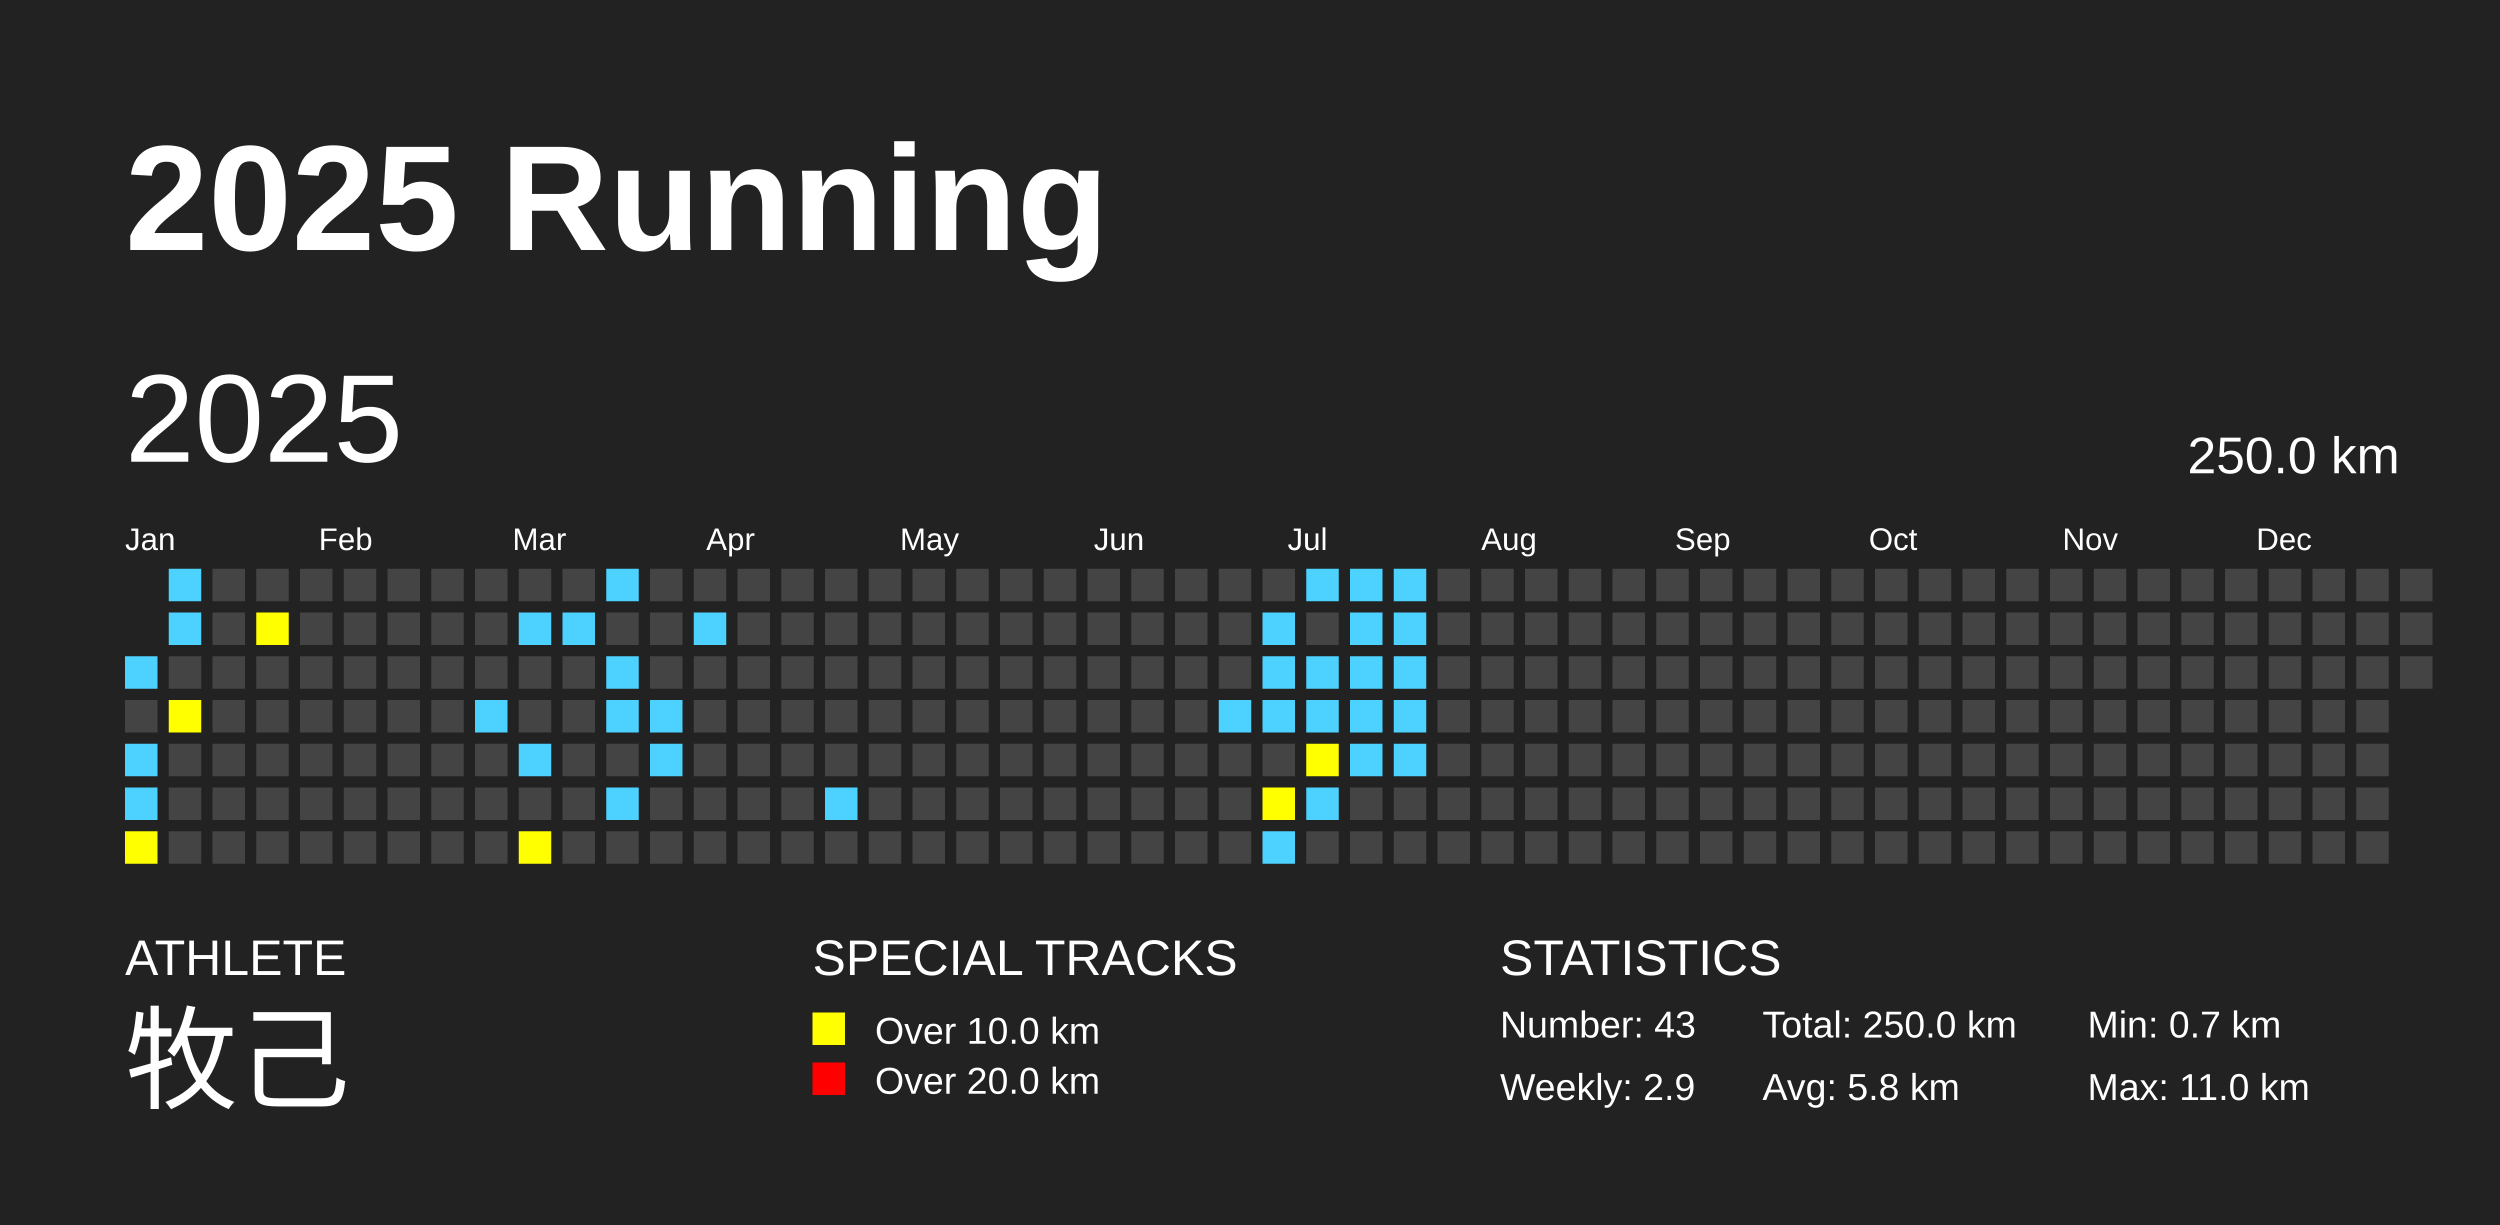
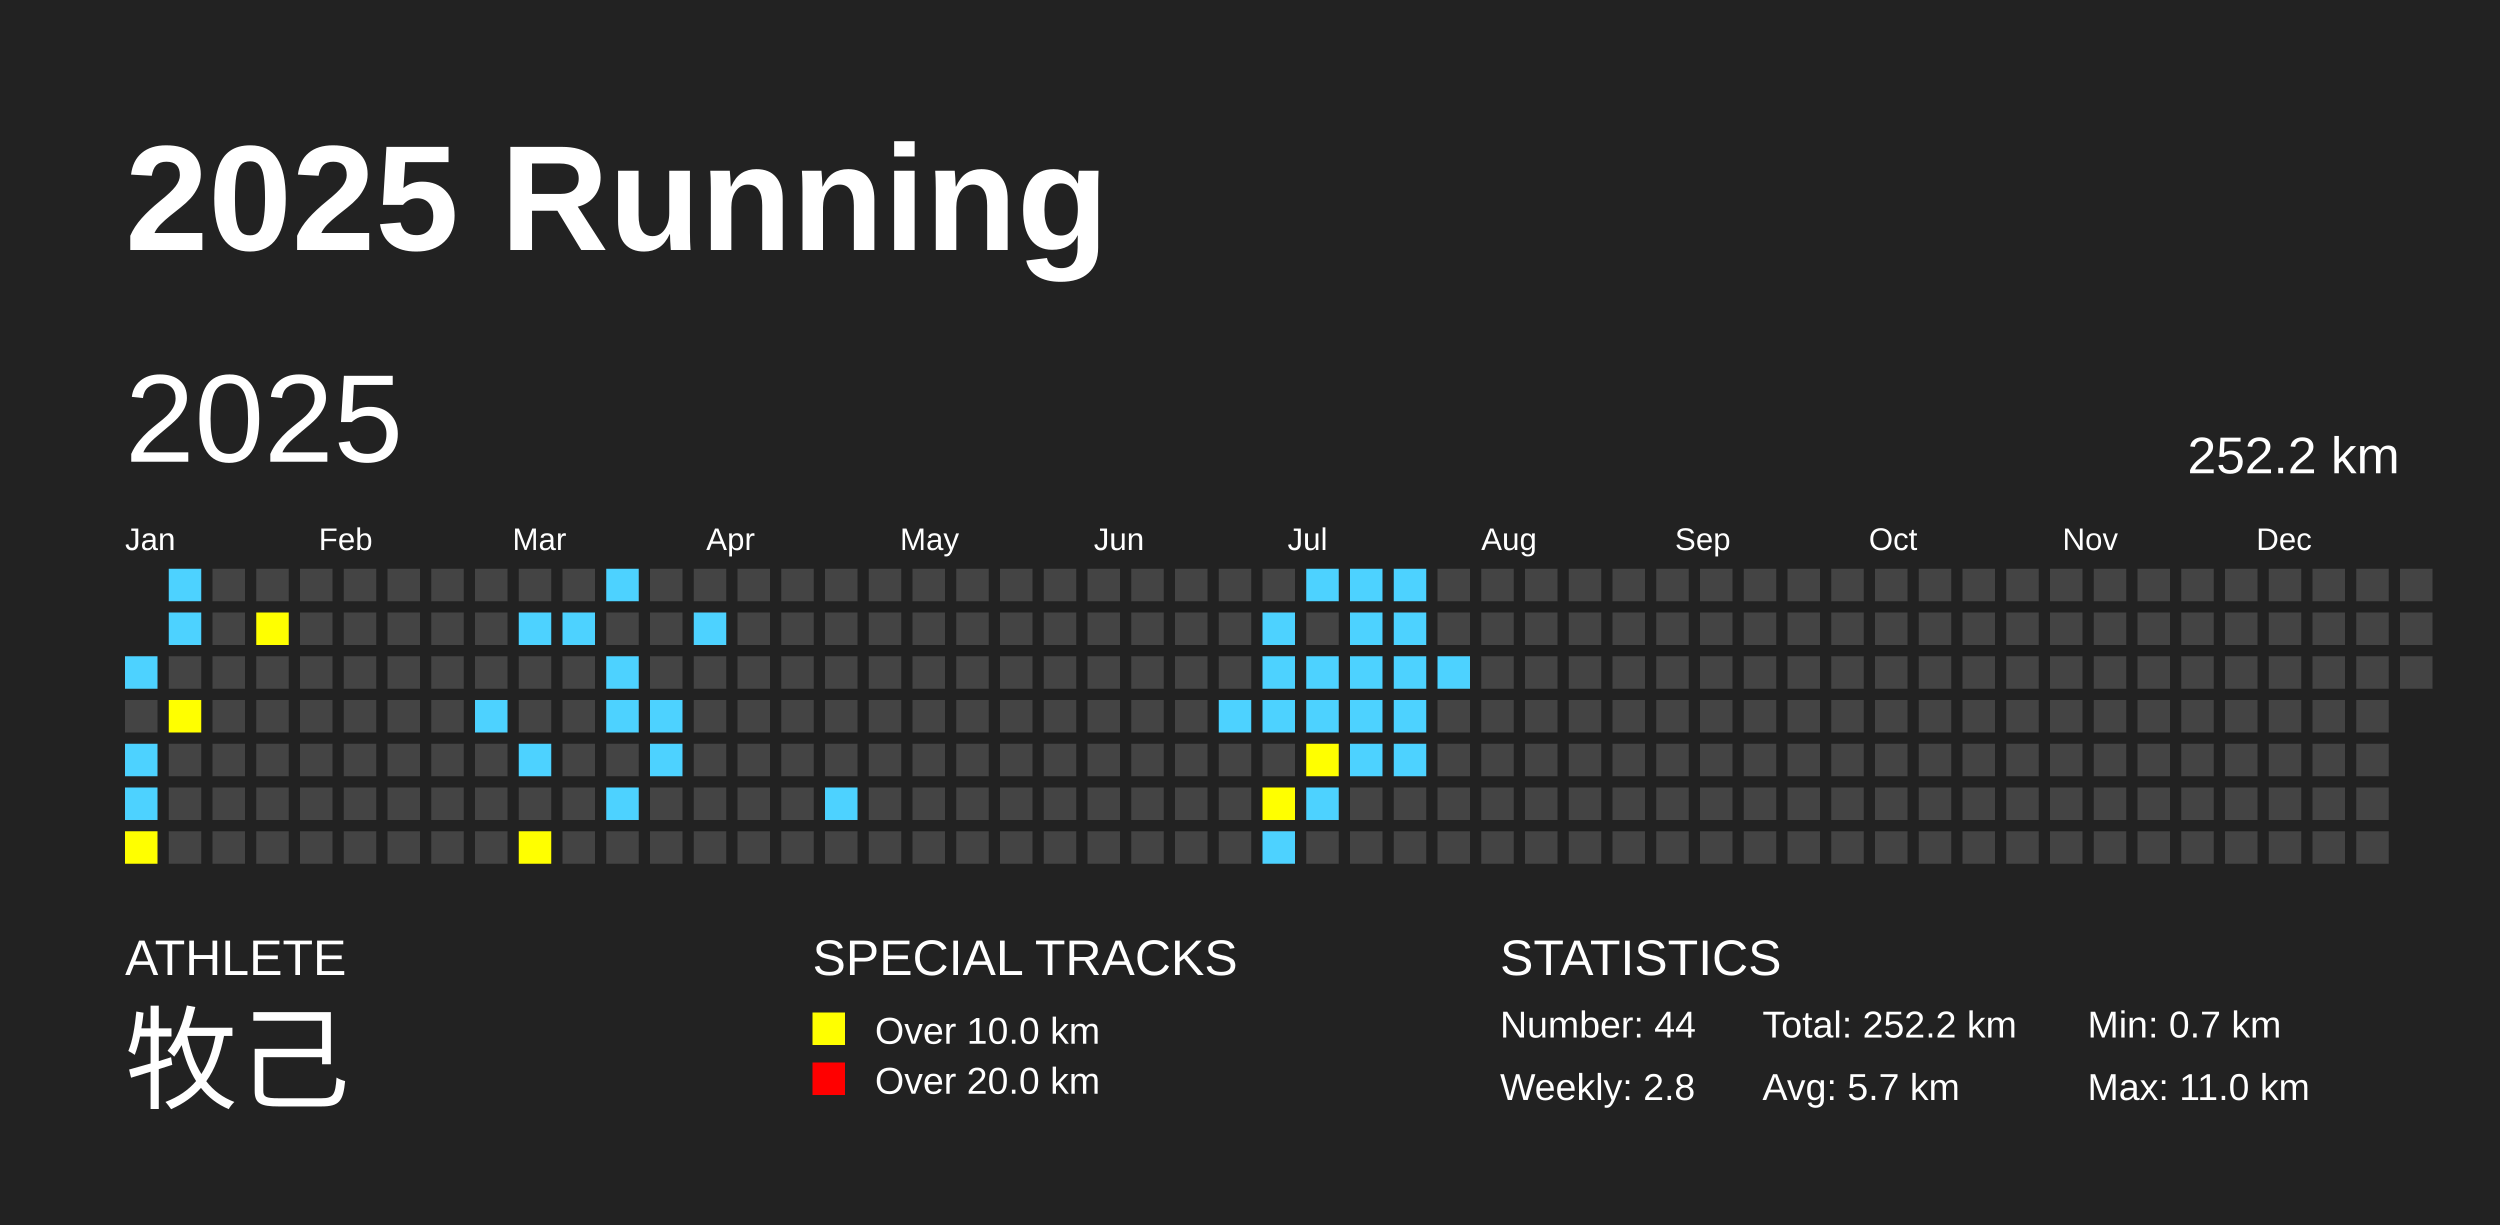
<svg xmlns="http://www.w3.org/2000/svg" baseProfile="full" height="98mm" version="1.1" viewBox="0,0,200,98" width="200mm">
  <defs />
  <rect fill="#222222" height="98" width="200" x="0" y="0" />
  <text fill="#FFFFFF" style="font-size:12px; font-family:Arial; font-weight:bold;" x="10" y="20">2025 Running</text>
  <text fill="#FFFFFF" style="font-size:4px; font-family:Arial" x="10" y="78">ATHLETE</text>
  <text fill="#FFFFFF" style="font-size:9px; font-family:Arial" x="10" y="88">牧己</text>
  <text fill="#FFFFFF" style="font-size:4px; font-family:Arial" x="65" y="78">SPECIAL TRACKS</text>
  <rect fill="yellow" height="2.6" width="2.6" x="65" y="81" />
  <text fill="#FFFFFF" style="font-size:3px; font-family:Arial" x="70" y="83.5">Over 10.0 km</text>
  <rect fill="red" height="2.6" width="2.6" x="65" y="85" />
  <text fill="#FFFFFF" style="font-size:3px; font-family:Arial" x="70" y="87.5">Over 20.0 km</text>
  <text fill="#FFFFFF" style="font-size:4px; font-family:Arial" x="120" y="78">STATISTICS</text>
-   <text fill="#FFFFFF" style="font-size:3px; font-family:Arial" x="120" y="83">Number: 43</text>
-   <text fill="#FFFFFF" style="font-size:3px; font-family:Arial" x="120" y="88">Weekly: 2.9</text>
-   <text fill="#FFFFFF" style="font-size:3px; font-family:Arial" x="141" y="83">Total: 250.0 km</text>
-   <text fill="#FFFFFF" style="font-size:3px; font-family:Arial" x="141" y="88">Avg: 5.8 km</text>
+   <text fill="#FFFFFF" style="font-size:3px; font-family:Arial" x="120" y="83">Number: 44</text>
+   <text fill="#FFFFFF" style="font-size:3px; font-family:Arial" x="120" y="88">Weekly: 2.8</text>
+   <text fill="#FFFFFF" style="font-size:3px; font-family:Arial" x="141" y="83">Total: 252.2 km</text>
+   <text fill="#FFFFFF" style="font-size:3px; font-family:Arial" x="141" y="88">Avg: 5.7 km</text>
  <text fill="#FFFFFF" style="font-size:3px; font-family:Arial" x="167" y="83">Min: 0.7 km</text>
  <text fill="#FFFFFF" style="font-size:3px; font-family:Arial" x="167" y="88">Max: 11.0 km</text>
  <text dominant-baseline="hanging" fill="#FFFFFF" style="font-size:10.0px; font-family:Arial;" x="10" y="30">2025</text>
-   <text dominant-baseline="hanging" fill="#FFFFFF" style="font-size:4.125px; font-family:Arial;" x="175" y="35">250.0 km</text>
+   <text dominant-baseline="hanging" fill="#FFFFFF" style="font-size:4.125px; font-family:Arial;" x="175" y="35">252.2 km</text>
  <text fill="#FFFFFF" style="font-size:2.5px; font-family:Arial" x="10.0" y="44">Jan</text>
  <text fill="#FFFFFF" style="font-size:2.5px; font-family:Arial" x="25.5" y="44">Feb</text>
  <text fill="#FFFFFF" style="font-size:2.5px; font-family:Arial" x="41.0" y="44">Mar</text>
  <text fill="#FFFFFF" style="font-size:2.5px; font-family:Arial" x="56.5" y="44">Apr</text>
  <text fill="#FFFFFF" style="font-size:2.5px; font-family:Arial" x="72.0" y="44">May</text>
  <text fill="#FFFFFF" style="font-size:2.5px; font-family:Arial" x="87.5" y="44">Jun</text>
  <text fill="#FFFFFF" style="font-size:2.5px; font-family:Arial" x="103.0" y="44">Jul</text>
  <text fill="#FFFFFF" style="font-size:2.5px; font-family:Arial" x="118.5" y="44">Aug</text>
  <text fill="#FFFFFF" style="font-size:2.5px; font-family:Arial" x="134.0" y="44">Sep</text>
  <text fill="#FFFFFF" style="font-size:2.5px; font-family:Arial" x="149.5" y="44">Oct</text>
  <text fill="#FFFFFF" style="font-size:2.5px; font-family:Arial" x="165.0" y="44">Nov</text>
  <text fill="#FFFFFF" style="font-size:2.5px; font-family:Arial" x="180.5" y="44">Dec</text>
  <rect fill="#4DD2FF" height="2.6" width="2.6" x="10.0" y="52.5" />
  <rect fill="#444444" height="2.6" width="2.6" x="10.0" y="56.0" />
  <rect fill="#4DD2FF" height="2.6" width="2.6" x="10.0" y="59.5" />
  <rect fill="#4DD2FF" height="2.6" width="2.6" x="10.0" y="63.0" />
  <rect fill="yellow" height="2.6" width="2.6" x="10.0" y="66.5" />
  <rect fill="#4DD2FF" height="2.6" width="2.6" x="13.5" y="45.5" />
  <rect fill="#4DD2FF" height="2.6" width="2.6" x="13.5" y="49.0" />
  <rect fill="#444444" height="2.6" width="2.6" x="13.5" y="52.5" />
  <rect fill="yellow" height="2.6" width="2.6" x="13.5" y="56.0" />
  <rect fill="#444444" height="2.6" width="2.6" x="13.5" y="59.5" />
  <rect fill="#444444" height="2.6" width="2.6" x="13.5" y="63.0" />
  <rect fill="#444444" height="2.6" width="2.6" x="13.5" y="66.5" />
  <rect fill="#444444" height="2.6" width="2.6" x="17.0" y="45.5" />
  <rect fill="#444444" height="2.6" width="2.6" x="17.0" y="49.0" />
  <rect fill="#444444" height="2.6" width="2.6" x="17.0" y="52.5" />
  <rect fill="#444444" height="2.6" width="2.6" x="17.0" y="56.0" />
  <rect fill="#444444" height="2.6" width="2.6" x="17.0" y="59.5" />
  <rect fill="#444444" height="2.6" width="2.6" x="17.0" y="63.0" />
  <rect fill="#444444" height="2.6" width="2.6" x="17.0" y="66.5" />
  <rect fill="#444444" height="2.6" width="2.6" x="20.5" y="45.5" />
  <rect fill="yellow" height="2.6" width="2.6" x="20.5" y="49.0" />
  <rect fill="#444444" height="2.6" width="2.6" x="20.5" y="52.5" />
  <rect fill="#444444" height="2.6" width="2.6" x="20.5" y="56.0" />
  <rect fill="#444444" height="2.6" width="2.6" x="20.5" y="59.5" />
  <rect fill="#444444" height="2.6" width="2.6" x="20.5" y="63.0" />
  <rect fill="#444444" height="2.6" width="2.6" x="20.5" y="66.5" />
  <rect fill="#444444" height="2.6" width="2.6" x="24.0" y="45.5" />
  <rect fill="#444444" height="2.6" width="2.6" x="24.0" y="49.0" />
  <rect fill="#444444" height="2.6" width="2.6" x="24.0" y="52.5" />
  <rect fill="#444444" height="2.6" width="2.6" x="24.0" y="56.0" />
  <rect fill="#444444" height="2.6" width="2.6" x="24.0" y="59.5" />
  <rect fill="#444444" height="2.6" width="2.6" x="24.0" y="63.0" />
  <rect fill="#444444" height="2.6" width="2.6" x="24.0" y="66.5" />
  <rect fill="#444444" height="2.6" width="2.6" x="27.5" y="45.5" />
  <rect fill="#444444" height="2.6" width="2.6" x="27.5" y="49.0" />
  <rect fill="#444444" height="2.6" width="2.6" x="27.5" y="52.5" />
  <rect fill="#444444" height="2.6" width="2.6" x="27.5" y="56.0" />
  <rect fill="#444444" height="2.6" width="2.6" x="27.5" y="59.5" />
  <rect fill="#444444" height="2.6" width="2.6" x="27.5" y="63.0" />
  <rect fill="#444444" height="2.6" width="2.6" x="27.5" y="66.5" />
  <rect fill="#444444" height="2.6" width="2.6" x="31.0" y="45.5" />
  <rect fill="#444444" height="2.6" width="2.6" x="31.0" y="49.0" />
  <rect fill="#444444" height="2.6" width="2.6" x="31.0" y="52.5" />
  <rect fill="#444444" height="2.6" width="2.6" x="31.0" y="56.0" />
  <rect fill="#444444" height="2.6" width="2.6" x="31.0" y="59.5" />
  <rect fill="#444444" height="2.6" width="2.6" x="31.0" y="63.0" />
  <rect fill="#444444" height="2.6" width="2.6" x="31.0" y="66.5" />
  <rect fill="#444444" height="2.6" width="2.6" x="34.5" y="45.5" />
  <rect fill="#444444" height="2.6" width="2.6" x="34.5" y="49.0" />
  <rect fill="#444444" height="2.6" width="2.6" x="34.5" y="52.5" />
  <rect fill="#444444" height="2.6" width="2.6" x="34.5" y="56.0" />
  <rect fill="#444444" height="2.6" width="2.6" x="34.5" y="59.5" />
  <rect fill="#444444" height="2.6" width="2.6" x="34.5" y="63.0" />
  <rect fill="#444444" height="2.6" width="2.6" x="34.5" y="66.5" />
  <rect fill="#444444" height="2.6" width="2.6" x="38.0" y="45.5" />
  <rect fill="#444444" height="2.6" width="2.6" x="38.0" y="49.0" />
  <rect fill="#444444" height="2.6" width="2.6" x="38.0" y="52.5" />
  <rect fill="#4DD2FF" height="2.6" width="2.6" x="38.0" y="56.0" />
  <rect fill="#444444" height="2.6" width="2.6" x="38.0" y="59.5" />
  <rect fill="#444444" height="2.6" width="2.6" x="38.0" y="63.0" />
  <rect fill="#444444" height="2.6" width="2.6" x="38.0" y="66.5" />
  <rect fill="#444444" height="2.6" width="2.6" x="41.5" y="45.5" />
  <rect fill="#4DD2FF" height="2.6" width="2.6" x="41.5" y="49.0" />
  <rect fill="#444444" height="2.6" width="2.6" x="41.5" y="52.5" />
  <rect fill="#444444" height="2.6" width="2.6" x="41.5" y="56.0" />
  <rect fill="#4DD2FF" height="2.6" width="2.6" x="41.5" y="59.5" />
  <rect fill="#444444" height="2.6" width="2.6" x="41.5" y="63.0" />
  <rect fill="yellow" height="2.6" width="2.6" x="41.5" y="66.5" />
  <rect fill="#444444" height="2.6" width="2.6" x="45.0" y="45.5" />
  <rect fill="#4DD2FF" height="2.6" width="2.6" x="45.0" y="49.0" />
  <rect fill="#444444" height="2.6" width="2.6" x="45.0" y="52.5" />
  <rect fill="#444444" height="2.6" width="2.6" x="45.0" y="56.0" />
  <rect fill="#444444" height="2.6" width="2.6" x="45.0" y="59.5" />
  <rect fill="#444444" height="2.6" width="2.6" x="45.0" y="63.0" />
  <rect fill="#444444" height="2.6" width="2.6" x="45.0" y="66.5" />
  <rect fill="#4DD2FF" height="2.6" width="2.6" x="48.5" y="45.5" />
  <rect fill="#444444" height="2.6" width="2.6" x="48.5" y="49.0" />
  <rect fill="#4DD2FF" height="2.6" width="2.6" x="48.5" y="52.5" />
  <rect fill="#4DD2FF" height="2.6" width="2.6" x="48.5" y="56.0" />
  <rect fill="#444444" height="2.6" width="2.6" x="48.5" y="59.5" />
  <rect fill="#4DD2FF" height="2.6" width="2.6" x="48.5" y="63.0" />
  <rect fill="#444444" height="2.6" width="2.6" x="48.5" y="66.5" />
  <rect fill="#444444" height="2.6" width="2.6" x="52.0" y="45.5" />
  <rect fill="#444444" height="2.6" width="2.6" x="52.0" y="49.0" />
  <rect fill="#444444" height="2.6" width="2.6" x="52.0" y="52.5" />
  <rect fill="#4DD2FF" height="2.6" width="2.6" x="52.0" y="56.0" />
  <rect fill="#4DD2FF" height="2.6" width="2.6" x="52.0" y="59.5" />
  <rect fill="#444444" height="2.6" width="2.6" x="52.0" y="63.0" />
  <rect fill="#444444" height="2.6" width="2.6" x="52.0" y="66.5" />
  <rect fill="#444444" height="2.6" width="2.6" x="55.5" y="45.5" />
  <rect fill="#4DD2FF" height="2.6" width="2.6" x="55.5" y="49.0" />
  <rect fill="#444444" height="2.6" width="2.6" x="55.5" y="52.5" />
  <rect fill="#444444" height="2.6" width="2.6" x="55.5" y="56.0" />
  <rect fill="#444444" height="2.6" width="2.6" x="55.5" y="59.5" />
  <rect fill="#444444" height="2.6" width="2.6" x="55.5" y="63.0" />
  <rect fill="#444444" height="2.6" width="2.6" x="55.5" y="66.5" />
  <rect fill="#444444" height="2.6" width="2.6" x="59.0" y="45.5" />
  <rect fill="#444444" height="2.6" width="2.6" x="59.0" y="49.0" />
  <rect fill="#444444" height="2.6" width="2.6" x="59.0" y="52.5" />
  <rect fill="#444444" height="2.6" width="2.6" x="59.0" y="56.0" />
  <rect fill="#444444" height="2.6" width="2.6" x="59.0" y="59.5" />
  <rect fill="#444444" height="2.6" width="2.6" x="59.0" y="63.0" />
  <rect fill="#444444" height="2.6" width="2.6" x="59.0" y="66.5" />
  <rect fill="#444444" height="2.6" width="2.6" x="62.5" y="45.5" />
  <rect fill="#444444" height="2.6" width="2.6" x="62.5" y="49.0" />
  <rect fill="#444444" height="2.6" width="2.6" x="62.5" y="52.5" />
  <rect fill="#444444" height="2.6" width="2.6" x="62.5" y="56.0" />
  <rect fill="#444444" height="2.6" width="2.6" x="62.5" y="59.5" />
  <rect fill="#444444" height="2.6" width="2.6" x="62.5" y="63.0" />
  <rect fill="#444444" height="2.6" width="2.6" x="62.5" y="66.5" />
  <rect fill="#444444" height="2.6" width="2.6" x="66.0" y="45.5" />
  <rect fill="#444444" height="2.6" width="2.6" x="66.0" y="49.0" />
  <rect fill="#444444" height="2.6" width="2.6" x="66.0" y="52.5" />
  <rect fill="#444444" height="2.6" width="2.6" x="66.0" y="56.0" />
  <rect fill="#444444" height="2.6" width="2.6" x="66.0" y="59.5" />
  <rect fill="#4DD2FF" height="2.6" width="2.6" x="66.0" y="63.0" />
  <rect fill="#444444" height="2.6" width="2.6" x="66.0" y="66.5" />
  <rect fill="#444444" height="2.6" width="2.6" x="69.5" y="45.5" />
  <rect fill="#444444" height="2.6" width="2.6" x="69.5" y="49.0" />
  <rect fill="#444444" height="2.6" width="2.6" x="69.5" y="52.5" />
  <rect fill="#444444" height="2.6" width="2.6" x="69.5" y="56.0" />
  <rect fill="#444444" height="2.6" width="2.6" x="69.5" y="59.5" />
  <rect fill="#444444" height="2.6" width="2.6" x="69.5" y="63.0" />
  <rect fill="#444444" height="2.6" width="2.6" x="69.5" y="66.5" />
  <rect fill="#444444" height="2.6" width="2.6" x="73.0" y="45.5" />
  <rect fill="#444444" height="2.6" width="2.6" x="73.0" y="49.0" />
  <rect fill="#444444" height="2.6" width="2.6" x="73.0" y="52.5" />
  <rect fill="#444444" height="2.6" width="2.6" x="73.0" y="56.0" />
  <rect fill="#444444" height="2.6" width="2.6" x="73.0" y="59.5" />
  <rect fill="#444444" height="2.6" width="2.6" x="73.0" y="63.0" />
  <rect fill="#444444" height="2.6" width="2.6" x="73.0" y="66.5" />
  <rect fill="#444444" height="2.6" width="2.6" x="76.5" y="45.5" />
  <rect fill="#444444" height="2.6" width="2.6" x="76.5" y="49.0" />
  <rect fill="#444444" height="2.6" width="2.6" x="76.5" y="52.5" />
  <rect fill="#444444" height="2.6" width="2.6" x="76.5" y="56.0" />
  <rect fill="#444444" height="2.6" width="2.6" x="76.5" y="59.5" />
  <rect fill="#444444" height="2.6" width="2.6" x="76.5" y="63.0" />
  <rect fill="#444444" height="2.6" width="2.6" x="76.5" y="66.5" />
  <rect fill="#444444" height="2.6" width="2.6" x="80.0" y="45.5" />
  <rect fill="#444444" height="2.6" width="2.6" x="80.0" y="49.0" />
  <rect fill="#444444" height="2.6" width="2.6" x="80.0" y="52.5" />
  <rect fill="#444444" height="2.6" width="2.6" x="80.0" y="56.0" />
  <rect fill="#444444" height="2.6" width="2.6" x="80.0" y="59.5" />
  <rect fill="#444444" height="2.6" width="2.6" x="80.0" y="63.0" />
  <rect fill="#444444" height="2.6" width="2.6" x="80.0" y="66.5" />
  <rect fill="#444444" height="2.6" width="2.6" x="83.5" y="45.5" />
  <rect fill="#444444" height="2.6" width="2.6" x="83.5" y="49.0" />
  <rect fill="#444444" height="2.6" width="2.6" x="83.5" y="52.5" />
  <rect fill="#444444" height="2.6" width="2.6" x="83.5" y="56.0" />
  <rect fill="#444444" height="2.6" width="2.6" x="83.5" y="59.5" />
  <rect fill="#444444" height="2.6" width="2.6" x="83.5" y="63.0" />
  <rect fill="#444444" height="2.6" width="2.6" x="83.5" y="66.5" />
  <rect fill="#444444" height="2.6" width="2.6" x="87.0" y="45.5" />
  <rect fill="#444444" height="2.6" width="2.6" x="87.0" y="49.0" />
  <rect fill="#444444" height="2.6" width="2.6" x="87.0" y="52.5" />
  <rect fill="#444444" height="2.6" width="2.6" x="87.0" y="56.0" />
  <rect fill="#444444" height="2.6" width="2.6" x="87.0" y="59.5" />
  <rect fill="#444444" height="2.6" width="2.6" x="87.0" y="63.0" />
  <rect fill="#444444" height="2.6" width="2.6" x="87.0" y="66.5" />
  <rect fill="#444444" height="2.6" width="2.6" x="90.5" y="45.5" />
  <rect fill="#444444" height="2.6" width="2.6" x="90.5" y="49.0" />
  <rect fill="#444444" height="2.6" width="2.6" x="90.5" y="52.5" />
  <rect fill="#444444" height="2.6" width="2.6" x="90.5" y="56.0" />
  <rect fill="#444444" height="2.6" width="2.6" x="90.5" y="59.5" />
  <rect fill="#444444" height="2.6" width="2.6" x="90.5" y="63.0" />
  <rect fill="#444444" height="2.6" width="2.6" x="90.5" y="66.5" />
  <rect fill="#444444" height="2.6" width="2.6" x="94.0" y="45.5" />
  <rect fill="#444444" height="2.6" width="2.6" x="94.0" y="49.0" />
  <rect fill="#444444" height="2.6" width="2.6" x="94.0" y="52.5" />
  <rect fill="#444444" height="2.6" width="2.6" x="94.0" y="56.0" />
  <rect fill="#444444" height="2.6" width="2.6" x="94.0" y="59.5" />
  <rect fill="#444444" height="2.6" width="2.6" x="94.0" y="63.0" />
  <rect fill="#444444" height="2.6" width="2.6" x="94.0" y="66.5" />
  <rect fill="#444444" height="2.6" width="2.6" x="97.5" y="45.5" />
  <rect fill="#444444" height="2.6" width="2.6" x="97.5" y="49.0" />
  <rect fill="#444444" height="2.6" width="2.6" x="97.5" y="52.5" />
  <rect fill="#4DD2FF" height="2.6" width="2.6" x="97.5" y="56.0" />
  <rect fill="#444444" height="2.6" width="2.6" x="97.5" y="59.5" />
  <rect fill="#444444" height="2.6" width="2.6" x="97.5" y="63.0" />
  <rect fill="#444444" height="2.6" width="2.6" x="97.5" y="66.5" />
  <rect fill="#444444" height="2.6" width="2.6" x="101.0" y="45.5" />
  <rect fill="#4DD2FF" height="2.6" width="2.6" x="101.0" y="49.0" />
  <rect fill="#4DD2FF" height="2.6" width="2.6" x="101.0" y="52.5" />
  <rect fill="#4DD2FF" height="2.6" width="2.6" x="101.0" y="56.0" />
  <rect fill="#444444" height="2.6" width="2.6" x="101.0" y="59.5" />
  <rect fill="yellow" height="2.6" width="2.6" x="101.0" y="63.0" />
  <rect fill="#4DD2FF" height="2.6" width="2.6" x="101.0" y="66.5" />
  <rect fill="#4DD2FF" height="2.6" width="2.6" x="104.5" y="45.5" />
  <rect fill="#444444" height="2.6" width="2.6" x="104.5" y="49.0" />
  <rect fill="#4DD2FF" height="2.6" width="2.6" x="104.5" y="52.5" />
  <rect fill="#4DD2FF" height="2.6" width="2.6" x="104.5" y="56.0" />
  <rect fill="yellow" height="2.6" width="2.6" x="104.5" y="59.5" />
  <rect fill="#4DD2FF" height="2.6" width="2.6" x="104.5" y="63.0" />
  <rect fill="#444444" height="2.6" width="2.6" x="104.5" y="66.5" />
  <rect fill="#4DD2FF" height="2.6" width="2.6" x="108.0" y="45.5" />
  <rect fill="#4DD2FF" height="2.6" width="2.6" x="108.0" y="49.0" />
  <rect fill="#4DD2FF" height="2.6" width="2.6" x="108.0" y="52.5" />
  <rect fill="#4DD2FF" height="2.6" width="2.6" x="108.0" y="56.0" />
  <rect fill="#4DD2FF" height="2.6" width="2.6" x="108.0" y="59.5" />
  <rect fill="#444444" height="2.6" width="2.6" x="108.0" y="63.0" />
  <rect fill="#444444" height="2.6" width="2.6" x="108.0" y="66.5" />
  <rect fill="#4DD2FF" height="2.6" width="2.6" x="111.5" y="45.5" />
  <rect fill="#4DD2FF" height="2.6" width="2.6" x="111.5" y="49.0" />
  <rect fill="#4DD2FF" height="2.6" width="2.6" x="111.5" y="52.5" />
  <rect fill="#4DD2FF" height="2.6" width="2.6" x="111.5" y="56.0" />
  <rect fill="#4DD2FF" height="2.6" width="2.6" x="111.5" y="59.5" />
  <rect fill="#444444" height="2.6" width="2.6" x="111.5" y="63.0" />
  <rect fill="#444444" height="2.6" width="2.6" x="111.5" y="66.5" />
  <rect fill="#444444" height="2.6" width="2.6" x="115.0" y="45.5" />
  <rect fill="#444444" height="2.6" width="2.6" x="115.0" y="49.0" />
-   <rect fill="#444444" height="2.6" width="2.6" x="115.0" y="52.5" />
+   <rect fill="#4DD2FF" height="2.6" width="2.6" x="115.0" y="52.5" />
  <rect fill="#444444" height="2.6" width="2.6" x="115.0" y="56.0" />
  <rect fill="#444444" height="2.6" width="2.6" x="115.0" y="59.5" />
  <rect fill="#444444" height="2.6" width="2.6" x="115.0" y="63.0" />
  <rect fill="#444444" height="2.6" width="2.6" x="115.0" y="66.5" />
  <rect fill="#444444" height="2.6" width="2.6" x="118.5" y="45.5" />
  <rect fill="#444444" height="2.6" width="2.6" x="118.5" y="49.0" />
  <rect fill="#444444" height="2.6" width="2.6" x="118.5" y="52.5" />
  <rect fill="#444444" height="2.6" width="2.6" x="118.5" y="56.0" />
  <rect fill="#444444" height="2.6" width="2.6" x="118.5" y="59.5" />
  <rect fill="#444444" height="2.6" width="2.6" x="118.5" y="63.0" />
  <rect fill="#444444" height="2.6" width="2.6" x="118.5" y="66.5" />
  <rect fill="#444444" height="2.6" width="2.6" x="122.0" y="45.5" />
  <rect fill="#444444" height="2.6" width="2.6" x="122.0" y="49.0" />
  <rect fill="#444444" height="2.6" width="2.6" x="122.0" y="52.5" />
  <rect fill="#444444" height="2.6" width="2.6" x="122.0" y="56.0" />
  <rect fill="#444444" height="2.6" width="2.6" x="122.0" y="59.5" />
  <rect fill="#444444" height="2.6" width="2.6" x="122.0" y="63.0" />
  <rect fill="#444444" height="2.6" width="2.6" x="122.0" y="66.5" />
  <rect fill="#444444" height="2.6" width="2.6" x="125.5" y="45.5" />
  <rect fill="#444444" height="2.6" width="2.6" x="125.5" y="49.0" />
  <rect fill="#444444" height="2.6" width="2.6" x="125.5" y="52.5" />
  <rect fill="#444444" height="2.6" width="2.6" x="125.5" y="56.0" />
  <rect fill="#444444" height="2.6" width="2.6" x="125.5" y="59.5" />
  <rect fill="#444444" height="2.6" width="2.6" x="125.5" y="63.0" />
  <rect fill="#444444" height="2.6" width="2.6" x="125.5" y="66.5" />
  <rect fill="#444444" height="2.6" width="2.6" x="129.0" y="45.5" />
  <rect fill="#444444" height="2.6" width="2.6" x="129.0" y="49.0" />
  <rect fill="#444444" height="2.6" width="2.6" x="129.0" y="52.5" />
  <rect fill="#444444" height="2.6" width="2.6" x="129.0" y="56.0" />
  <rect fill="#444444" height="2.6" width="2.6" x="129.0" y="59.5" />
  <rect fill="#444444" height="2.6" width="2.6" x="129.0" y="63.0" />
  <rect fill="#444444" height="2.6" width="2.6" x="129.0" y="66.5" />
  <rect fill="#444444" height="2.6" width="2.6" x="132.5" y="45.5" />
  <rect fill="#444444" height="2.6" width="2.6" x="132.5" y="49.0" />
  <rect fill="#444444" height="2.6" width="2.6" x="132.5" y="52.5" />
  <rect fill="#444444" height="2.6" width="2.6" x="132.5" y="56.0" />
  <rect fill="#444444" height="2.6" width="2.6" x="132.5" y="59.5" />
  <rect fill="#444444" height="2.6" width="2.6" x="132.5" y="63.0" />
  <rect fill="#444444" height="2.6" width="2.6" x="132.5" y="66.5" />
  <rect fill="#444444" height="2.6" width="2.6" x="136.0" y="45.5" />
  <rect fill="#444444" height="2.6" width="2.6" x="136.0" y="49.0" />
  <rect fill="#444444" height="2.6" width="2.6" x="136.0" y="52.5" />
  <rect fill="#444444" height="2.6" width="2.6" x="136.0" y="56.0" />
  <rect fill="#444444" height="2.6" width="2.6" x="136.0" y="59.5" />
  <rect fill="#444444" height="2.6" width="2.6" x="136.0" y="63.0" />
  <rect fill="#444444" height="2.6" width="2.6" x="136.0" y="66.5" />
  <rect fill="#444444" height="2.6" width="2.6" x="139.5" y="45.5" />
  <rect fill="#444444" height="2.6" width="2.6" x="139.5" y="49.0" />
  <rect fill="#444444" height="2.6" width="2.6" x="139.5" y="52.5" />
  <rect fill="#444444" height="2.6" width="2.6" x="139.5" y="56.0" />
  <rect fill="#444444" height="2.6" width="2.6" x="139.5" y="59.5" />
  <rect fill="#444444" height="2.6" width="2.6" x="139.5" y="63.0" />
  <rect fill="#444444" height="2.6" width="2.6" x="139.5" y="66.5" />
  <rect fill="#444444" height="2.6" width="2.6" x="143.0" y="45.5" />
  <rect fill="#444444" height="2.6" width="2.6" x="143.0" y="49.0" />
  <rect fill="#444444" height="2.6" width="2.6" x="143.0" y="52.5" />
  <rect fill="#444444" height="2.6" width="2.6" x="143.0" y="56.0" />
  <rect fill="#444444" height="2.6" width="2.6" x="143.0" y="59.5" />
  <rect fill="#444444" height="2.6" width="2.6" x="143.0" y="63.0" />
  <rect fill="#444444" height="2.6" width="2.6" x="143.0" y="66.5" />
  <rect fill="#444444" height="2.6" width="2.6" x="146.5" y="45.5" />
  <rect fill="#444444" height="2.6" width="2.6" x="146.5" y="49.0" />
  <rect fill="#444444" height="2.6" width="2.6" x="146.5" y="52.5" />
  <rect fill="#444444" height="2.6" width="2.6" x="146.5" y="56.0" />
  <rect fill="#444444" height="2.6" width="2.6" x="146.5" y="59.5" />
  <rect fill="#444444" height="2.6" width="2.6" x="146.5" y="63.0" />
  <rect fill="#444444" height="2.6" width="2.6" x="146.5" y="66.5" />
  <rect fill="#444444" height="2.6" width="2.6" x="150.0" y="45.5" />
  <rect fill="#444444" height="2.6" width="2.6" x="150.0" y="49.0" />
  <rect fill="#444444" height="2.6" width="2.6" x="150.0" y="52.5" />
  <rect fill="#444444" height="2.6" width="2.6" x="150.0" y="56.0" />
  <rect fill="#444444" height="2.6" width="2.6" x="150.0" y="59.5" />
  <rect fill="#444444" height="2.6" width="2.6" x="150.0" y="63.0" />
  <rect fill="#444444" height="2.6" width="2.6" x="150.0" y="66.5" />
  <rect fill="#444444" height="2.6" width="2.6" x="153.5" y="45.5" />
  <rect fill="#444444" height="2.6" width="2.6" x="153.5" y="49.0" />
  <rect fill="#444444" height="2.6" width="2.6" x="153.5" y="52.5" />
  <rect fill="#444444" height="2.6" width="2.6" x="153.5" y="56.0" />
  <rect fill="#444444" height="2.6" width="2.6" x="153.5" y="59.5" />
  <rect fill="#444444" height="2.6" width="2.6" x="153.5" y="63.0" />
  <rect fill="#444444" height="2.6" width="2.6" x="153.5" y="66.5" />
  <rect fill="#444444" height="2.6" width="2.6" x="157.0" y="45.5" />
  <rect fill="#444444" height="2.6" width="2.6" x="157.0" y="49.0" />
  <rect fill="#444444" height="2.6" width="2.6" x="157.0" y="52.5" />
  <rect fill="#444444" height="2.6" width="2.6" x="157.0" y="56.0" />
  <rect fill="#444444" height="2.6" width="2.6" x="157.0" y="59.5" />
  <rect fill="#444444" height="2.6" width="2.6" x="157.0" y="63.0" />
  <rect fill="#444444" height="2.6" width="2.6" x="157.0" y="66.5" />
  <rect fill="#444444" height="2.6" width="2.6" x="160.5" y="45.5" />
  <rect fill="#444444" height="2.6" width="2.6" x="160.5" y="49.0" />
  <rect fill="#444444" height="2.6" width="2.6" x="160.5" y="52.5" />
  <rect fill="#444444" height="2.6" width="2.6" x="160.5" y="56.0" />
  <rect fill="#444444" height="2.6" width="2.6" x="160.5" y="59.5" />
  <rect fill="#444444" height="2.6" width="2.6" x="160.5" y="63.0" />
  <rect fill="#444444" height="2.6" width="2.6" x="160.5" y="66.5" />
  <rect fill="#444444" height="2.6" width="2.6" x="164.0" y="45.5" />
  <rect fill="#444444" height="2.6" width="2.6" x="164.0" y="49.0" />
  <rect fill="#444444" height="2.6" width="2.6" x="164.0" y="52.5" />
  <rect fill="#444444" height="2.6" width="2.6" x="164.0" y="56.0" />
  <rect fill="#444444" height="2.6" width="2.6" x="164.0" y="59.5" />
  <rect fill="#444444" height="2.6" width="2.6" x="164.0" y="63.0" />
  <rect fill="#444444" height="2.6" width="2.6" x="164.0" y="66.5" />
  <rect fill="#444444" height="2.6" width="2.6" x="167.5" y="45.5" />
  <rect fill="#444444" height="2.6" width="2.6" x="167.5" y="49.0" />
  <rect fill="#444444" height="2.6" width="2.6" x="167.5" y="52.5" />
  <rect fill="#444444" height="2.6" width="2.6" x="167.5" y="56.0" />
  <rect fill="#444444" height="2.6" width="2.6" x="167.5" y="59.5" />
  <rect fill="#444444" height="2.6" width="2.6" x="167.5" y="63.0" />
  <rect fill="#444444" height="2.6" width="2.6" x="167.5" y="66.5" />
  <rect fill="#444444" height="2.6" width="2.6" x="171.0" y="45.5" />
  <rect fill="#444444" height="2.6" width="2.6" x="171.0" y="49.0" />
  <rect fill="#444444" height="2.6" width="2.6" x="171.0" y="52.5" />
  <rect fill="#444444" height="2.6" width="2.6" x="171.0" y="56.0" />
  <rect fill="#444444" height="2.6" width="2.6" x="171.0" y="59.5" />
  <rect fill="#444444" height="2.6" width="2.6" x="171.0" y="63.0" />
  <rect fill="#444444" height="2.6" width="2.6" x="171.0" y="66.5" />
  <rect fill="#444444" height="2.6" width="2.6" x="174.5" y="45.5" />
  <rect fill="#444444" height="2.6" width="2.6" x="174.5" y="49.0" />
  <rect fill="#444444" height="2.6" width="2.6" x="174.5" y="52.5" />
  <rect fill="#444444" height="2.6" width="2.6" x="174.5" y="56.0" />
  <rect fill="#444444" height="2.6" width="2.6" x="174.5" y="59.5" />
  <rect fill="#444444" height="2.6" width="2.6" x="174.5" y="63.0" />
  <rect fill="#444444" height="2.6" width="2.6" x="174.5" y="66.5" />
  <rect fill="#444444" height="2.6" width="2.6" x="178.0" y="45.5" />
  <rect fill="#444444" height="2.6" width="2.6" x="178.0" y="49.0" />
  <rect fill="#444444" height="2.6" width="2.6" x="178.0" y="52.5" />
  <rect fill="#444444" height="2.6" width="2.6" x="178.0" y="56.0" />
  <rect fill="#444444" height="2.6" width="2.6" x="178.0" y="59.5" />
  <rect fill="#444444" height="2.6" width="2.6" x="178.0" y="63.0" />
  <rect fill="#444444" height="2.6" width="2.6" x="178.0" y="66.5" />
  <rect fill="#444444" height="2.6" width="2.6" x="181.5" y="45.5" />
  <rect fill="#444444" height="2.6" width="2.6" x="181.5" y="49.0" />
  <rect fill="#444444" height="2.6" width="2.6" x="181.5" y="52.5" />
  <rect fill="#444444" height="2.6" width="2.6" x="181.5" y="56.0" />
  <rect fill="#444444" height="2.6" width="2.6" x="181.5" y="59.5" />
  <rect fill="#444444" height="2.6" width="2.6" x="181.5" y="63.0" />
  <rect fill="#444444" height="2.6" width="2.6" x="181.5" y="66.5" />
  <rect fill="#444444" height="2.6" width="2.6" x="185.0" y="45.5" />
  <rect fill="#444444" height="2.6" width="2.6" x="185.0" y="49.0" />
  <rect fill="#444444" height="2.6" width="2.6" x="185.0" y="52.5" />
  <rect fill="#444444" height="2.6" width="2.6" x="185.0" y="56.0" />
  <rect fill="#444444" height="2.6" width="2.6" x="185.0" y="59.5" />
  <rect fill="#444444" height="2.6" width="2.6" x="185.0" y="63.0" />
  <rect fill="#444444" height="2.6" width="2.6" x="185.0" y="66.5" />
  <rect fill="#444444" height="2.6" width="2.6" x="188.5" y="45.5" />
  <rect fill="#444444" height="2.6" width="2.6" x="188.5" y="49.0" />
  <rect fill="#444444" height="2.6" width="2.6" x="188.5" y="52.5" />
  <rect fill="#444444" height="2.6" width="2.6" x="188.5" y="56.0" />
  <rect fill="#444444" height="2.6" width="2.6" x="188.5" y="59.5" />
  <rect fill="#444444" height="2.6" width="2.6" x="188.5" y="63.0" />
  <rect fill="#444444" height="2.6" width="2.6" x="188.5" y="66.5" />
  <rect fill="#444444" height="2.6" width="2.6" x="192.0" y="45.5" />
  <rect fill="#444444" height="2.6" width="2.6" x="192.0" y="49.0" />
  <rect fill="#444444" height="2.6" width="2.6" x="192.0" y="52.5" />
</svg>
